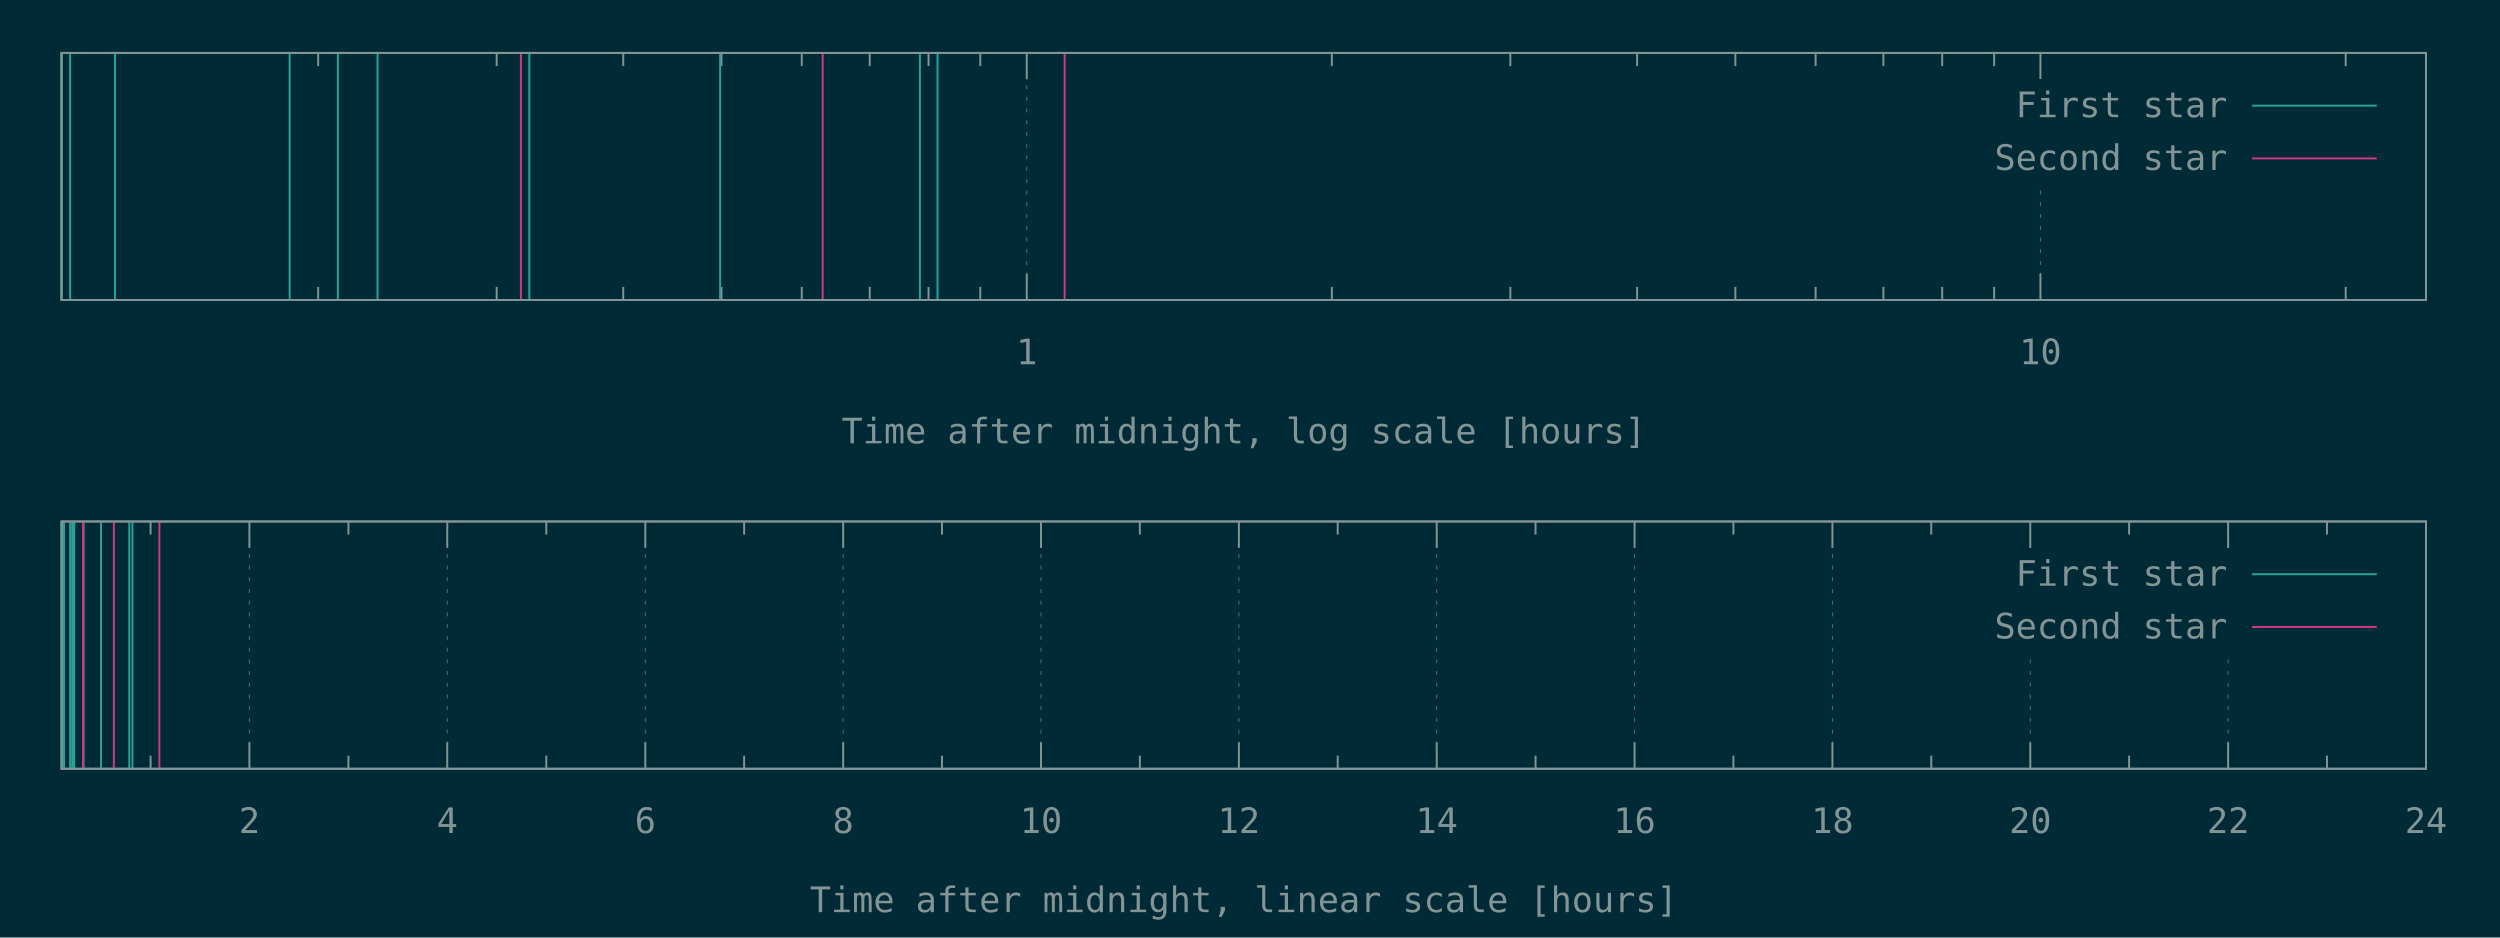
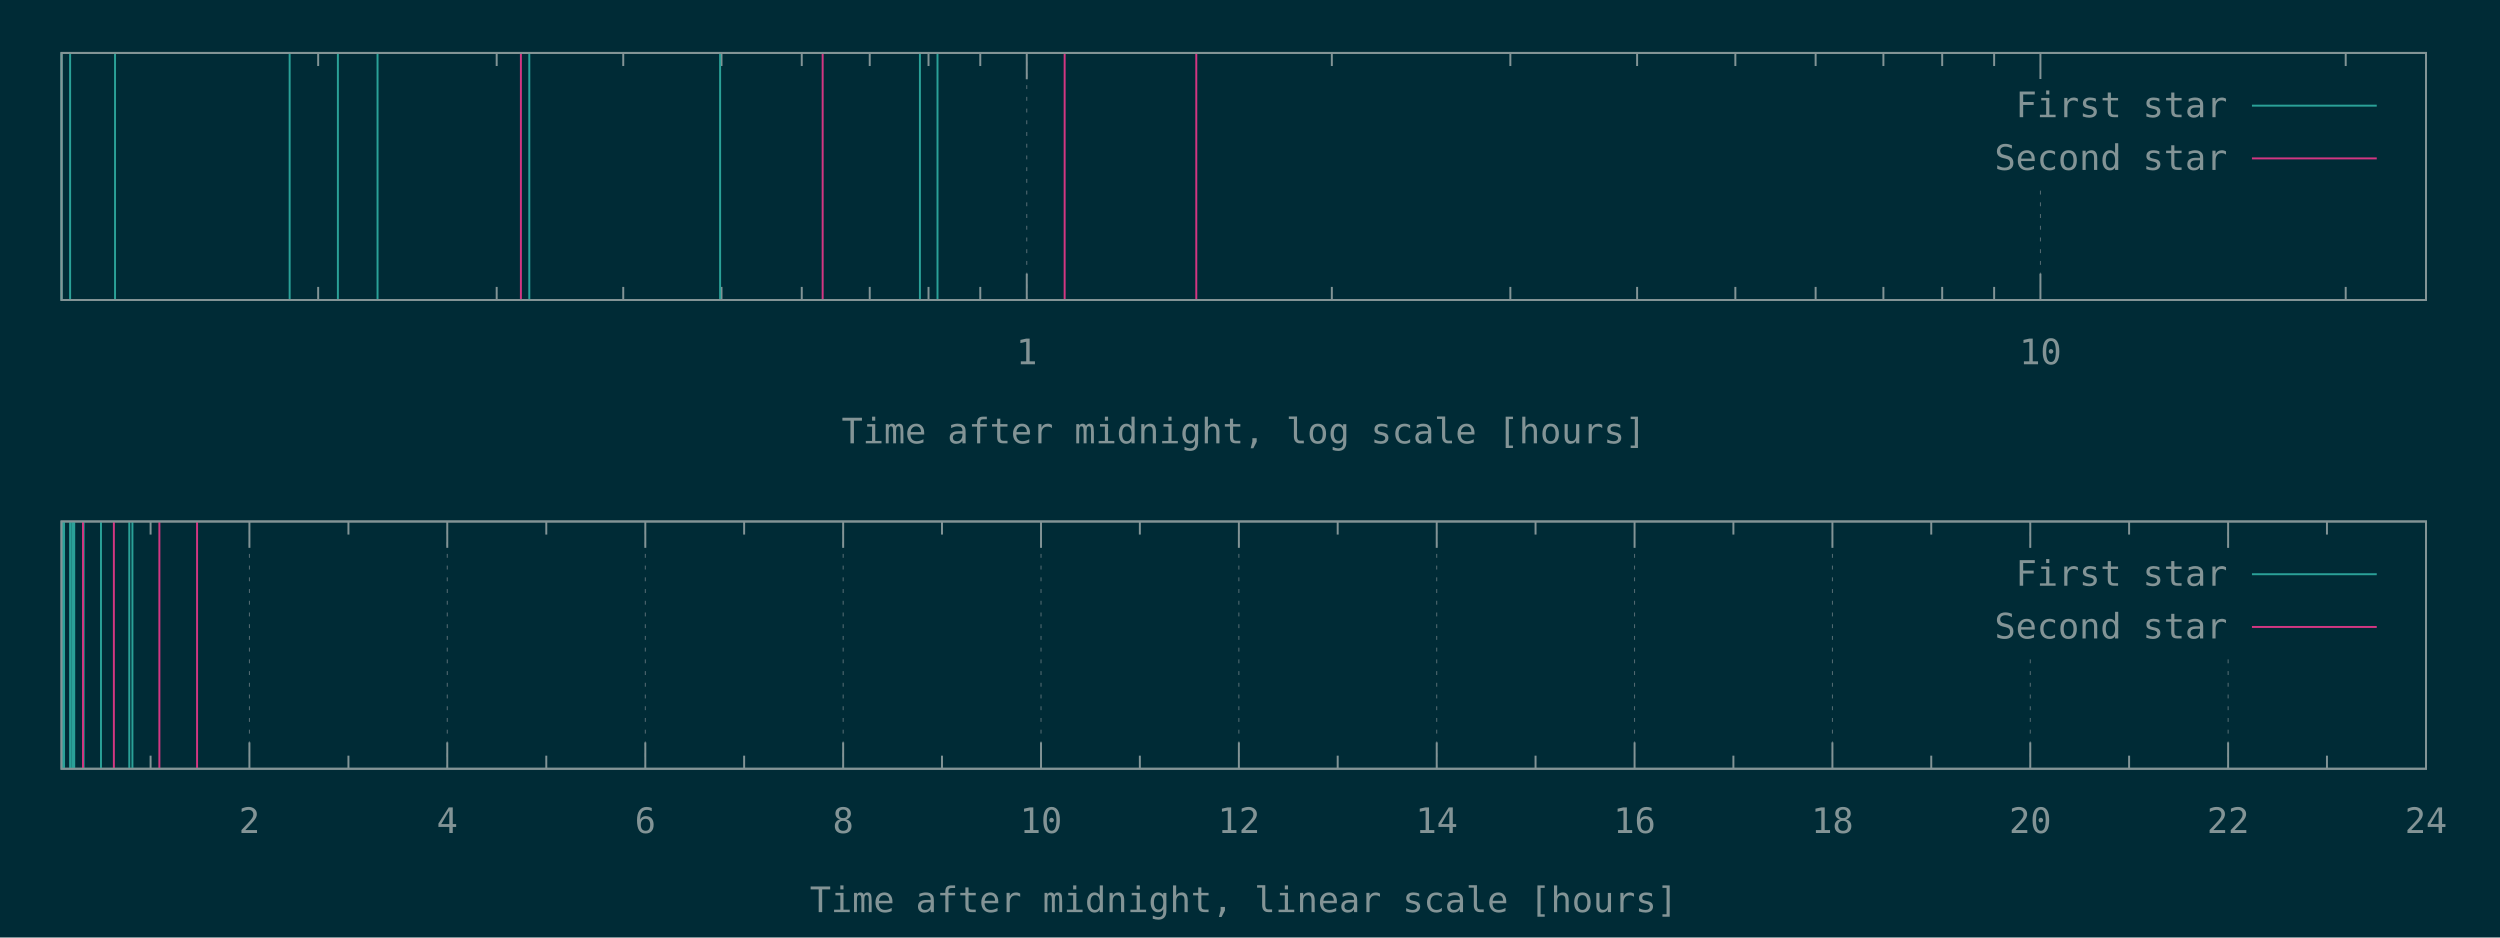
<svg xmlns="http://www.w3.org/2000/svg" xmlns:xlink="http://www.w3.org/1999/xlink" width="1280" height="480" viewBox="0 0 1280 480">
  <g id="gnuplot_canvas">
    <rect x="0" y="0" width="1280" height="480" fill="#002b36" />
    <defs>
      <circle id="gpDot" r="0.5" stroke-width="0.5" stroke="currentColor" />
      <path id="gpPt0" stroke-width="0.148" stroke="currentColor" d="M-1,0 h2 M0,-1 v2" />
      <path id="gpPt1" stroke-width="0.148" stroke="currentColor" d="M-1,-1 L1,1 M1,-1 L-1,1" />
      <path id="gpPt2" stroke-width="0.148" stroke="currentColor" d="M-1,0 L1,0 M0,-1 L0,1 M-1,-1 L1,1 M-1,1 L1,-1" />
      <rect id="gpPt3" stroke-width="0.148" stroke="currentColor" x="-1" y="-1" width="2" height="2" />
      <rect id="gpPt4" stroke-width="0.148" stroke="currentColor" fill="currentColor" x="-1" y="-1" width="2" height="2" />
      <circle id="gpPt5" stroke-width="0.148" stroke="currentColor" cx="0" cy="0" r="1" />
      <use xlink:href="#gpPt5" id="gpPt6" fill="currentColor" stroke="none" />
      <path id="gpPt7" stroke-width="0.148" stroke="currentColor" d="M0,-1.33 L-1.33,0.67 L1.33,0.67 z" />
      <use xlink:href="#gpPt7" id="gpPt8" fill="currentColor" stroke="none" />
      <use xlink:href="#gpPt7" id="gpPt9" stroke="currentColor" transform="rotate(180)" />
      <use xlink:href="#gpPt9" id="gpPt10" fill="currentColor" stroke="none" />
      <use xlink:href="#gpPt3" id="gpPt11" stroke="currentColor" transform="rotate(45)" />
      <use xlink:href="#gpPt11" id="gpPt12" fill="currentColor" stroke="none" />
      <path id="gpPt13" stroke-width="0.148" stroke="currentColor" d="M0,1.330 L1.265,0.411 L0.782,-1.067 L-0.782,-1.076 L-1.265,0.411 z" />
      <use xlink:href="#gpPt13" id="gpPt14" fill="currentColor" stroke="none" />
      <filter id="textbox" filterUnits="objectBoundingBox" x="0" y="0" height="1" width="1">
        <feFlood flood-color="#002B36" flood-opacity="1" result="bgnd" />
        <feComposite in="SourceGraphic" in2="bgnd" operator="atop" />
      </filter>
      <filter id="greybox" filterUnits="objectBoundingBox" x="0" y="0" height="1" width="1">
        <feFlood flood-color="lightgrey" flood-opacity="1" result="grey" />
        <feComposite in="SourceGraphic" in2="grey" operator="atop" />
      </filter>
    </defs>
    <g fill="none" color="#002B36" stroke="currentColor" stroke-width="1.00" stroke-linecap="butt" stroke-linejoin="miter">
</g>
    <g fill="none" color="black" stroke="currentColor" stroke-width="1.00" stroke-linecap="butt" stroke-linejoin="miter">
      <path stroke="rgb(131, 148, 150)" d="M162.9,153.6 L162.9,146.9 M162.9,27.1 L162.9,33.8 M254.3,153.6 L254.3,146.9 M254.3,27.1 L254.3,33.8   M319.1,153.6 L319.1,146.9 M319.1,27.1 L319.1,33.8 M369.4,153.6 L369.4,146.9 M369.4,27.1 L369.4,33.8   M410.5,153.6 L410.5,146.9 M410.5,27.1 L410.5,33.8 M445.3,153.6 L445.3,146.9 M445.3,27.1 L445.3,33.8   M475.4,153.6 L475.4,146.9 M475.4,27.1 L475.4,33.8 M501.9,153.6 L501.9,146.9 M501.9,27.1 L501.9,33.8    " />
    </g>
    <g fill="none" color="black" stroke="rgb(131, 148, 150)" stroke-width="0.50" stroke-linecap="butt" stroke-linejoin="miter">
</g>
    <g fill="none" color="gray" stroke="currentColor" stroke-width="0.50" stroke-linecap="butt" stroke-linejoin="miter">
      <path stroke="rgb( 88, 110, 117)" stroke-dasharray="2,4" class="gridline" d="M525.7,153.6 L525.7,27.1  " />
    </g>
    <g fill="none" color="gray" stroke="rgb( 88, 110, 117)" stroke-width="1.00" stroke-linecap="butt" stroke-linejoin="miter">
</g>
    <g fill="none" color="black" stroke="currentColor" stroke-width="1.00" stroke-linecap="butt" stroke-linejoin="miter">
      <path stroke="rgb(131, 148, 150)" d="M525.7,153.6 L525.7,140.1 M525.7,27.1 L525.7,40.6  " />
      <g transform="translate(525.7,186.5)" stroke="none" fill="rgb(131,148,150)" font-family="Inconsolata" font-size="18.00" text-anchor="middle">
        <text>
          <tspan font-family="Inconsolata"> 1</tspan>
        </text>
      </g>
    </g>
    <g fill="none" color="black" stroke="currentColor" stroke-width="1.00" stroke-linecap="butt" stroke-linejoin="miter">
      <path stroke="rgb(131, 148, 150)" d="M681.9,153.6 L681.9,146.9 M681.9,27.1 L681.9,33.8 M773.3,153.6 L773.3,146.9 M773.3,27.1 L773.3,33.8   M838.2,153.6 L838.2,146.9 M838.2,27.1 L838.2,33.8 M888.5,153.6 L888.5,146.9 M888.5,27.1 L888.5,33.8   M929.6,153.6 L929.6,146.9 M929.6,27.1 L929.6,33.8 M964.3,153.6 L964.3,146.9 M964.3,27.1 L964.3,33.8   M994.4,153.6 L994.4,146.9 M994.4,27.1 L994.4,33.8 M1021.0,153.6 L1021.0,146.9 M1021.0,27.1 L1021.0,33.8    " />
    </g>
    <g fill="none" color="black" stroke="rgb(131, 148, 150)" stroke-width="0.50" stroke-linecap="butt" stroke-linejoin="miter">
</g>
    <g fill="none" color="gray" stroke="currentColor" stroke-width="0.50" stroke-linecap="butt" stroke-linejoin="miter">
      <path stroke="rgb( 88, 110, 117)" stroke-dasharray="2,4" class="gridline" d="M1044.7,153.6 L1044.7,94.6 M1044.7,40.6 L1044.7,27.1  " />
    </g>
    <g fill="none" color="gray" stroke="rgb( 88, 110, 117)" stroke-width="1.00" stroke-linecap="butt" stroke-linejoin="miter">
</g>
    <g fill="none" color="black" stroke="currentColor" stroke-width="1.00" stroke-linecap="butt" stroke-linejoin="miter">
      <path stroke="rgb(131, 148, 150)" d="M1044.7,153.6 L1044.7,140.1 M1044.7,27.1 L1044.7,40.6  " />
      <g transform="translate(1044.7,186.5)" stroke="none" fill="rgb(131,148,150)" font-family="Inconsolata" font-size="18.00" text-anchor="middle">
        <text>
          <tspan font-family="Inconsolata"> 10</tspan>
        </text>
      </g>
    </g>
    <g fill="none" color="black" stroke="currentColor" stroke-width="1.00" stroke-linecap="butt" stroke-linejoin="miter">
      <path stroke="rgb(131, 148, 150)" d="M1201.0,153.6 L1201.0,146.9 M1201.0,27.1 L1201.0,33.8  " />
    </g>
    <g fill="none" color="black" stroke="currentColor" stroke-width="1.00" stroke-linecap="butt" stroke-linejoin="miter">
      <path stroke="rgb(131, 148, 150)" d="M31.5,27.1 L31.5,153.6 L1242.1,153.6 L1242.1,27.1 L31.5,27.1 Z  " />
    </g>
    <g fill="none" color="black" stroke="currentColor" stroke-width="1.00" stroke-linecap="butt" stroke-linejoin="miter">
      <g transform="translate(636.8,227.0)" stroke="none" fill="rgb(131,148,150)" font-family="Inconsolata" font-size="18.00" text-anchor="middle">
        <text>
          <tspan font-family="Inconsolata">Time after midnight, log scale [hours]</tspan>
        </text>
      </g>
    </g>
    <g fill="none" color="black" stroke="currentColor" stroke-width="1.00" stroke-linecap="butt" stroke-linejoin="miter">
</g>
    <g id="gnuplot_plot_1a">
      <g fill="none" color="black" stroke="currentColor" stroke-width="1.00" stroke-linecap="butt" stroke-linejoin="miter">
        <path stroke="rgb( 42, 161, 152)" d="M31.5,153.6 L31.5,27.1 M35.9,153.6 L35.9,27.1 M58.9,153.6 L58.9,27.1 M148.3,153.6 L148.3,27.1   M173.0,153.6 L173.0,27.1 M193.3,153.6 L193.3,27.1 M271.0,153.6 L271.0,27.1 M368.7,153.6 L368.7,27.1   M471.0,153.6 L471.0,27.1 M480.0,153.6 L480.0,27.1  " />
      </g>
    </g>
    <g id="gnuplot_plot_2a">
      <g fill="none" color="black" stroke="currentColor" stroke-width="1.00" stroke-linecap="butt" stroke-linejoin="miter">
-         <path stroke="rgb(211,  54, 130)" d="M266.7,153.6 L266.7,27.1 M421.2,153.6 L421.2,27.1 M545.1,153.6 L545.1,27.1  " />
+         <path stroke="rgb(211,  54, 130)" d="M266.7,153.6 L266.7,27.1 M421.2,153.6 L421.2,27.1 M545.1,153.6 L545.1,27.1 M612.5,153.6 L612.5,27.1    " />
      </g>
    </g>
    <g stroke="none" shape-rendering="crispEdges">
      <polygon fill="#002B36" points="1001.8,94.6 1229.5,94.6 1229.5,40.6 1001.8,40.6 " />
    </g>
    <g id="gnuplot_plot_1a">
      <g fill="none" color="black" stroke="currentColor" stroke-width="1.00" stroke-linecap="butt" stroke-linejoin="miter">
        <g transform="translate(1140.4,60.0)" stroke="none" fill="rgb(131,148,150)" font-family="Inconsolata" font-size="18.00" text-anchor="end">
          <text>
            <tspan font-family="Inconsolata">First star</tspan>
          </text>
        </g>
      </g>
      <g fill="none" color="black" stroke="currentColor" stroke-width="1.00" stroke-linecap="butt" stroke-linejoin="miter">
        <path stroke="rgb( 42, 161, 152)" d="M1153.0,54.1 L1216.9,54.1  " />
      </g>
    </g>
    <g id="gnuplot_plot_2a">
      <g fill="none" color="black" stroke="currentColor" stroke-width="1.00" stroke-linecap="butt" stroke-linejoin="miter">
        <g transform="translate(1140.4,87.0)" stroke="none" fill="rgb(131,148,150)" font-family="Inconsolata" font-size="18.00" text-anchor="end">
          <text>
            <tspan font-family="Inconsolata">Second star</tspan>
          </text>
        </g>
      </g>
      <g fill="none" color="black" stroke="currentColor" stroke-width="1.00" stroke-linecap="butt" stroke-linejoin="miter">
        <path stroke="rgb(211,  54, 130)" d="M1153.0,81.1 L1216.9,81.1  " />
      </g>
    </g>
    <g fill="none" color="#002B36" stroke="rgb(211,  54, 130)" stroke-width="2.00" stroke-linecap="butt" stroke-linejoin="miter">
</g>
    <g fill="none" color="black" stroke="currentColor" stroke-width="2.00" stroke-linecap="butt" stroke-linejoin="miter">
</g>
    <g fill="none" color="black" stroke="black" stroke-width="1.00" stroke-linecap="butt" stroke-linejoin="miter">
</g>
    <g fill="none" color="black" stroke="currentColor" stroke-width="1.00" stroke-linecap="butt" stroke-linejoin="miter">
      <path stroke="rgb(131, 148, 150)" d="M31.5,27.1 L31.5,153.6 L1242.1,153.6 L1242.1,27.1 L31.5,27.1 Z  " />
    </g>
    <g fill="none" color="black" stroke="currentColor" stroke-width="1.00" stroke-linecap="butt" stroke-linejoin="miter">
</g>
    <g fill="none" color="black" stroke="currentColor" stroke-width="1.00" stroke-linecap="butt" stroke-linejoin="miter">
      <path stroke="rgb(131, 148, 150)" d="M77.1,393.6 L77.1,386.9 M77.1,267.0 L77.1,273.7  " />
    </g>
    <g fill="none" color="black" stroke="rgb(131, 148, 150)" stroke-width="0.50" stroke-linecap="butt" stroke-linejoin="miter">
</g>
    <g fill="none" color="gray" stroke="currentColor" stroke-width="0.50" stroke-linecap="butt" stroke-linejoin="miter">
      <path stroke="rgb( 88, 110, 117)" stroke-dasharray="2,4" class="gridline" d="M127.7,393.6 L127.7,267.0  " />
    </g>
    <g fill="none" color="gray" stroke="rgb( 88, 110, 117)" stroke-width="1.00" stroke-linecap="butt" stroke-linejoin="miter">
</g>
    <g fill="none" color="black" stroke="currentColor" stroke-width="1.00" stroke-linecap="butt" stroke-linejoin="miter">
      <path stroke="rgb(131, 148, 150)" d="M127.7,393.6 L127.7,380.1 M127.7,267.0 L127.7,280.5  " />
      <g transform="translate(127.7,426.5)" stroke="none" fill="rgb(131,148,150)" font-family="Inconsolata" font-size="18.00" text-anchor="middle">
        <text>
          <tspan font-family="Inconsolata"> 2</tspan>
        </text>
      </g>
    </g>
    <g fill="none" color="black" stroke="currentColor" stroke-width="1.00" stroke-linecap="butt" stroke-linejoin="miter">
      <path stroke="rgb(131, 148, 150)" d="M178.4,393.6 L178.4,386.9 M178.4,267.0 L178.4,273.7  " />
    </g>
    <g fill="none" color="black" stroke="rgb(131, 148, 150)" stroke-width="0.50" stroke-linecap="butt" stroke-linejoin="miter">
</g>
    <g fill="none" color="gray" stroke="currentColor" stroke-width="0.50" stroke-linecap="butt" stroke-linejoin="miter">
      <path stroke="rgb( 88, 110, 117)" stroke-dasharray="2,4" class="gridline" d="M229.0,393.6 L229.0,267.0  " />
    </g>
    <g fill="none" color="gray" stroke="rgb( 88, 110, 117)" stroke-width="1.00" stroke-linecap="butt" stroke-linejoin="miter">
</g>
    <g fill="none" color="black" stroke="currentColor" stroke-width="1.00" stroke-linecap="butt" stroke-linejoin="miter">
      <path stroke="rgb(131, 148, 150)" d="M229.0,393.6 L229.0,380.1 M229.0,267.0 L229.0,280.5  " />
      <g transform="translate(229.0,426.5)" stroke="none" fill="rgb(131,148,150)" font-family="Inconsolata" font-size="18.00" text-anchor="middle">
        <text>
          <tspan font-family="Inconsolata"> 4</tspan>
        </text>
      </g>
    </g>
    <g fill="none" color="black" stroke="currentColor" stroke-width="1.00" stroke-linecap="butt" stroke-linejoin="miter">
      <path stroke="rgb(131, 148, 150)" d="M279.7,393.6 L279.7,386.9 M279.7,267.0 L279.7,273.7  " />
    </g>
    <g fill="none" color="black" stroke="rgb(131, 148, 150)" stroke-width="0.50" stroke-linecap="butt" stroke-linejoin="miter">
</g>
    <g fill="none" color="gray" stroke="currentColor" stroke-width="0.50" stroke-linecap="butt" stroke-linejoin="miter">
      <path stroke="rgb( 88, 110, 117)" stroke-dasharray="2,4" class="gridline" d="M330.4,393.6 L330.4,267.0  " />
    </g>
    <g fill="none" color="gray" stroke="rgb( 88, 110, 117)" stroke-width="1.00" stroke-linecap="butt" stroke-linejoin="miter">
</g>
    <g fill="none" color="black" stroke="currentColor" stroke-width="1.00" stroke-linecap="butt" stroke-linejoin="miter">
      <path stroke="rgb(131, 148, 150)" d="M330.4,393.6 L330.4,380.1 M330.4,267.0 L330.4,280.5  " />
      <g transform="translate(330.4,426.5)" stroke="none" fill="rgb(131,148,150)" font-family="Inconsolata" font-size="18.00" text-anchor="middle">
        <text>
          <tspan font-family="Inconsolata"> 6</tspan>
        </text>
      </g>
    </g>
    <g fill="none" color="black" stroke="currentColor" stroke-width="1.00" stroke-linecap="butt" stroke-linejoin="miter">
      <path stroke="rgb(131, 148, 150)" d="M381.0,393.6 L381.0,386.9 M381.0,267.0 L381.0,273.7  " />
    </g>
    <g fill="none" color="black" stroke="rgb(131, 148, 150)" stroke-width="0.50" stroke-linecap="butt" stroke-linejoin="miter">
</g>
    <g fill="none" color="gray" stroke="currentColor" stroke-width="0.50" stroke-linecap="butt" stroke-linejoin="miter">
      <path stroke="rgb( 88, 110, 117)" stroke-dasharray="2,4" class="gridline" d="M431.7,393.6 L431.7,267.0  " />
    </g>
    <g fill="none" color="gray" stroke="rgb( 88, 110, 117)" stroke-width="1.00" stroke-linecap="butt" stroke-linejoin="miter">
</g>
    <g fill="none" color="black" stroke="currentColor" stroke-width="1.00" stroke-linecap="butt" stroke-linejoin="miter">
      <path stroke="rgb(131, 148, 150)" d="M431.7,393.6 L431.7,380.1 M431.7,267.0 L431.7,280.5  " />
      <g transform="translate(431.7,426.5)" stroke="none" fill="rgb(131,148,150)" font-family="Inconsolata" font-size="18.00" text-anchor="middle">
        <text>
          <tspan font-family="Inconsolata"> 8</tspan>
        </text>
      </g>
    </g>
    <g fill="none" color="black" stroke="currentColor" stroke-width="1.00" stroke-linecap="butt" stroke-linejoin="miter">
      <path stroke="rgb(131, 148, 150)" d="M482.3,393.6 L482.3,386.9 M482.3,267.0 L482.3,273.7  " />
    </g>
    <g fill="none" color="black" stroke="rgb(131, 148, 150)" stroke-width="0.50" stroke-linecap="butt" stroke-linejoin="miter">
</g>
    <g fill="none" color="gray" stroke="currentColor" stroke-width="0.50" stroke-linecap="butt" stroke-linejoin="miter">
      <path stroke="rgb( 88, 110, 117)" stroke-dasharray="2,4" class="gridline" d="M533.0,393.6 L533.0,267.0  " />
    </g>
    <g fill="none" color="gray" stroke="rgb( 88, 110, 117)" stroke-width="1.00" stroke-linecap="butt" stroke-linejoin="miter">
</g>
    <g fill="none" color="black" stroke="currentColor" stroke-width="1.00" stroke-linecap="butt" stroke-linejoin="miter">
      <path stroke="rgb(131, 148, 150)" d="M533.0,393.6 L533.0,380.1 M533.0,267.0 L533.0,280.5  " />
      <g transform="translate(533.0,426.5)" stroke="none" fill="rgb(131,148,150)" font-family="Inconsolata" font-size="18.00" text-anchor="middle">
        <text>
          <tspan font-family="Inconsolata"> 10</tspan>
        </text>
      </g>
    </g>
    <g fill="none" color="black" stroke="currentColor" stroke-width="1.00" stroke-linecap="butt" stroke-linejoin="miter">
      <path stroke="rgb(131, 148, 150)" d="M583.6,393.6 L583.6,386.9 M583.6,267.0 L583.6,273.7  " />
    </g>
    <g fill="none" color="black" stroke="rgb(131, 148, 150)" stroke-width="0.50" stroke-linecap="butt" stroke-linejoin="miter">
</g>
    <g fill="none" color="gray" stroke="currentColor" stroke-width="0.50" stroke-linecap="butt" stroke-linejoin="miter">
      <path stroke="rgb( 88, 110, 117)" stroke-dasharray="2,4" class="gridline" d="M634.3,393.6 L634.3,267.0  " />
    </g>
    <g fill="none" color="gray" stroke="rgb( 88, 110, 117)" stroke-width="1.00" stroke-linecap="butt" stroke-linejoin="miter">
</g>
    <g fill="none" color="black" stroke="currentColor" stroke-width="1.00" stroke-linecap="butt" stroke-linejoin="miter">
      <path stroke="rgb(131, 148, 150)" d="M634.3,393.6 L634.3,380.1 M634.3,267.0 L634.3,280.5  " />
      <g transform="translate(634.3,426.5)" stroke="none" fill="rgb(131,148,150)" font-family="Inconsolata" font-size="18.00" text-anchor="middle">
        <text>
          <tspan font-family="Inconsolata"> 12</tspan>
        </text>
      </g>
    </g>
    <g fill="none" color="black" stroke="currentColor" stroke-width="1.00" stroke-linecap="butt" stroke-linejoin="miter">
      <path stroke="rgb(131, 148, 150)" d="M684.9,393.6 L684.9,386.9 M684.9,267.0 L684.9,273.7  " />
    </g>
    <g fill="none" color="black" stroke="rgb(131, 148, 150)" stroke-width="0.50" stroke-linecap="butt" stroke-linejoin="miter">
</g>
    <g fill="none" color="gray" stroke="currentColor" stroke-width="0.50" stroke-linecap="butt" stroke-linejoin="miter">
      <path stroke="rgb( 88, 110, 117)" stroke-dasharray="2,4" class="gridline" d="M735.6,393.6 L735.6,267.0  " />
    </g>
    <g fill="none" color="gray" stroke="rgb( 88, 110, 117)" stroke-width="1.00" stroke-linecap="butt" stroke-linejoin="miter">
</g>
    <g fill="none" color="black" stroke="currentColor" stroke-width="1.00" stroke-linecap="butt" stroke-linejoin="miter">
      <path stroke="rgb(131, 148, 150)" d="M735.6,393.6 L735.6,380.1 M735.6,267.0 L735.6,280.5  " />
      <g transform="translate(735.6,426.5)" stroke="none" fill="rgb(131,148,150)" font-family="Inconsolata" font-size="18.00" text-anchor="middle">
        <text>
          <tspan font-family="Inconsolata"> 14</tspan>
        </text>
      </g>
    </g>
    <g fill="none" color="black" stroke="currentColor" stroke-width="1.00" stroke-linecap="butt" stroke-linejoin="miter">
      <path stroke="rgb(131, 148, 150)" d="M786.2,393.6 L786.2,386.9 M786.2,267.0 L786.2,273.7  " />
    </g>
    <g fill="none" color="black" stroke="rgb(131, 148, 150)" stroke-width="0.50" stroke-linecap="butt" stroke-linejoin="miter">
</g>
    <g fill="none" color="gray" stroke="currentColor" stroke-width="0.50" stroke-linecap="butt" stroke-linejoin="miter">
      <path stroke="rgb( 88, 110, 117)" stroke-dasharray="2,4" class="gridline" d="M836.9,393.6 L836.9,267.0  " />
    </g>
    <g fill="none" color="gray" stroke="rgb( 88, 110, 117)" stroke-width="1.00" stroke-linecap="butt" stroke-linejoin="miter">
</g>
    <g fill="none" color="black" stroke="currentColor" stroke-width="1.00" stroke-linecap="butt" stroke-linejoin="miter">
      <path stroke="rgb(131, 148, 150)" d="M836.9,393.6 L836.9,380.1 M836.9,267.0 L836.9,280.5  " />
      <g transform="translate(836.9,426.5)" stroke="none" fill="rgb(131,148,150)" font-family="Inconsolata" font-size="18.00" text-anchor="middle">
        <text>
          <tspan font-family="Inconsolata"> 16</tspan>
        </text>
      </g>
    </g>
    <g fill="none" color="black" stroke="currentColor" stroke-width="1.00" stroke-linecap="butt" stroke-linejoin="miter">
      <path stroke="rgb(131, 148, 150)" d="M887.5,393.6 L887.5,386.9 M887.5,267.0 L887.5,273.7  " />
    </g>
    <g fill="none" color="black" stroke="rgb(131, 148, 150)" stroke-width="0.50" stroke-linecap="butt" stroke-linejoin="miter">
</g>
    <g fill="none" color="gray" stroke="currentColor" stroke-width="0.50" stroke-linecap="butt" stroke-linejoin="miter">
      <path stroke="rgb( 88, 110, 117)" stroke-dasharray="2,4" class="gridline" d="M938.2,393.6 L938.2,267.0  " />
    </g>
    <g fill="none" color="gray" stroke="rgb( 88, 110, 117)" stroke-width="1.00" stroke-linecap="butt" stroke-linejoin="miter">
</g>
    <g fill="none" color="black" stroke="currentColor" stroke-width="1.00" stroke-linecap="butt" stroke-linejoin="miter">
      <path stroke="rgb(131, 148, 150)" d="M938.2,393.6 L938.2,380.1 M938.2,267.0 L938.2,280.5  " />
      <g transform="translate(938.2,426.5)" stroke="none" fill="rgb(131,148,150)" font-family="Inconsolata" font-size="18.00" text-anchor="middle">
        <text>
          <tspan font-family="Inconsolata"> 18</tspan>
        </text>
      </g>
    </g>
    <g fill="none" color="black" stroke="currentColor" stroke-width="1.00" stroke-linecap="butt" stroke-linejoin="miter">
      <path stroke="rgb(131, 148, 150)" d="M988.8,393.6 L988.8,386.9 M988.8,267.0 L988.8,273.7  " />
    </g>
    <g fill="none" color="black" stroke="rgb(131, 148, 150)" stroke-width="0.50" stroke-linecap="butt" stroke-linejoin="miter">
</g>
    <g fill="none" color="gray" stroke="currentColor" stroke-width="0.50" stroke-linecap="butt" stroke-linejoin="miter">
      <path stroke="rgb( 88, 110, 117)" stroke-dasharray="2,4" class="gridline" d="M1039.5,393.6 L1039.5,334.5 M1039.5,280.5 L1039.5,267.0  " />
    </g>
    <g fill="none" color="gray" stroke="rgb( 88, 110, 117)" stroke-width="1.00" stroke-linecap="butt" stroke-linejoin="miter">
</g>
    <g fill="none" color="black" stroke="currentColor" stroke-width="1.00" stroke-linecap="butt" stroke-linejoin="miter">
      <path stroke="rgb(131, 148, 150)" d="M1039.5,393.6 L1039.5,380.1 M1039.5,267.0 L1039.5,280.5  " />
      <g transform="translate(1039.5,426.5)" stroke="none" fill="rgb(131,148,150)" font-family="Inconsolata" font-size="18.00" text-anchor="middle">
        <text>
          <tspan font-family="Inconsolata"> 20</tspan>
        </text>
      </g>
    </g>
    <g fill="none" color="black" stroke="currentColor" stroke-width="1.00" stroke-linecap="butt" stroke-linejoin="miter">
      <path stroke="rgb(131, 148, 150)" d="M1090.1,393.6 L1090.1,386.9 M1090.1,267.0 L1090.1,273.7  " />
    </g>
    <g fill="none" color="black" stroke="rgb(131, 148, 150)" stroke-width="0.50" stroke-linecap="butt" stroke-linejoin="miter">
</g>
    <g fill="none" color="gray" stroke="currentColor" stroke-width="0.50" stroke-linecap="butt" stroke-linejoin="miter">
      <path stroke="rgb( 88, 110, 117)" stroke-dasharray="2,4" class="gridline" d="M1140.8,393.6 L1140.8,334.5 M1140.8,280.5 L1140.8,267.0  " />
    </g>
    <g fill="none" color="gray" stroke="rgb( 88, 110, 117)" stroke-width="1.00" stroke-linecap="butt" stroke-linejoin="miter">
</g>
    <g fill="none" color="black" stroke="currentColor" stroke-width="1.00" stroke-linecap="butt" stroke-linejoin="miter">
      <path stroke="rgb(131, 148, 150)" d="M1140.8,393.6 L1140.8,380.1 M1140.8,267.0 L1140.8,280.5  " />
      <g transform="translate(1140.8,426.5)" stroke="none" fill="rgb(131,148,150)" font-family="Inconsolata" font-size="18.00" text-anchor="middle">
        <text>
          <tspan font-family="Inconsolata"> 22</tspan>
        </text>
      </g>
    </g>
    <g fill="none" color="black" stroke="currentColor" stroke-width="1.00" stroke-linecap="butt" stroke-linejoin="miter">
      <path stroke="rgb(131, 148, 150)" d="M1191.4,393.6 L1191.4,386.9 M1191.4,267.0 L1191.4,273.7  " />
    </g>
    <g fill="none" color="black" stroke="rgb(131, 148, 150)" stroke-width="0.50" stroke-linecap="butt" stroke-linejoin="miter">
</g>
    <g fill="none" color="gray" stroke="currentColor" stroke-width="0.50" stroke-linecap="butt" stroke-linejoin="miter">
      <path stroke="rgb( 88, 110, 117)" stroke-dasharray="2,4" class="gridline" d="M1242.1,393.6 L1242.1,267.0  " />
    </g>
    <g fill="none" color="gray" stroke="rgb( 88, 110, 117)" stroke-width="1.00" stroke-linecap="butt" stroke-linejoin="miter">
</g>
    <g fill="none" color="black" stroke="currentColor" stroke-width="1.00" stroke-linecap="butt" stroke-linejoin="miter">
      <path stroke="rgb(131, 148, 150)" d="M1242.1,393.6 L1242.1,380.1 M1242.1,267.0 L1242.1,280.5  " />
      <g transform="translate(1242.1,426.5)" stroke="none" fill="rgb(131,148,150)" font-family="Inconsolata" font-size="18.00" text-anchor="middle">
        <text>
          <tspan font-family="Inconsolata"> 24</tspan>
        </text>
      </g>
    </g>
    <g fill="none" color="black" stroke="currentColor" stroke-width="1.00" stroke-linecap="butt" stroke-linejoin="miter">
</g>
    <g fill="none" color="black" stroke="currentColor" stroke-width="1.00" stroke-linecap="butt" stroke-linejoin="miter">
      <path stroke="rgb(131, 148, 150)" d="M31.5,267.0 L31.5,393.6 L1242.1,393.6 L1242.1,267.0 L31.5,267.0 Z  " />
    </g>
    <g fill="none" color="black" stroke="currentColor" stroke-width="1.00" stroke-linecap="butt" stroke-linejoin="miter">
      <g transform="translate(636.8,467.0)" stroke="none" fill="rgb(131,148,150)" font-family="Inconsolata" font-size="18.00" text-anchor="middle">
        <text>
          <tspan font-family="Inconsolata">Time after midnight, linear scale [hours]</tspan>
        </text>
      </g>
    </g>
    <g fill="none" color="black" stroke="currentColor" stroke-width="1.00" stroke-linecap="butt" stroke-linejoin="miter">
</g>
    <g id="gnuplot_plot_1b">
      <g fill="none" color="black" stroke="currentColor" stroke-width="1.00" stroke-linecap="butt" stroke-linejoin="miter">
        <path stroke="rgb( 42, 161, 152)" d="M32.1,393.6 L32.1,267.0 M32.2,393.6 L32.2,267.0 M32.8,393.6 L32.8,267.0 M35.9,393.6 L35.9,267.0   M37.0,393.6 L37.0,267.0 M38.0,393.6 L38.0,267.0 M42.8,393.6 L42.8,267.0 M51.7,393.6 L51.7,267.0   M66.2,393.6 L66.2,267.0 M67.8,393.6 L67.8,267.0  " />
      </g>
    </g>
    <g id="gnuplot_plot_2b">
      <g fill="none" color="black" stroke="currentColor" stroke-width="1.00" stroke-linecap="butt" stroke-linejoin="miter">
-         <path stroke="rgb(211,  54, 130)" d="M42.5,393.6 L42.5,267.0 M58.3,393.6 L58.3,267.0 M81.6,393.6 L81.6,267.0  " />
+         <path stroke="rgb(211,  54, 130)" d="M42.5,393.6 L42.5,267.0 M58.3,393.6 L58.3,267.0 M81.6,393.6 L81.6,267.0 M100.9,393.6 L100.9,267.0    " />
      </g>
    </g>
    <g stroke="none" shape-rendering="crispEdges">
      <polygon fill="#002B36" points="1001.8,334.5 1229.5,334.5 1229.5,280.5 1001.8,280.5 " />
    </g>
    <g id="gnuplot_plot_1b">
      <g fill="none" color="black" stroke="currentColor" stroke-width="1.00" stroke-linecap="butt" stroke-linejoin="miter">
        <g transform="translate(1140.4,299.9)" stroke="none" fill="rgb(131,148,150)" font-family="Inconsolata" font-size="18.00" text-anchor="end">
          <text>
            <tspan font-family="Inconsolata">First star</tspan>
          </text>
        </g>
      </g>
      <g fill="none" color="black" stroke="currentColor" stroke-width="1.00" stroke-linecap="butt" stroke-linejoin="miter">
        <path stroke="rgb( 42, 161, 152)" d="M1153.0,294.0 L1216.9,294.0  " />
      </g>
    </g>
    <g id="gnuplot_plot_2b">
      <g fill="none" color="black" stroke="currentColor" stroke-width="1.00" stroke-linecap="butt" stroke-linejoin="miter">
        <g transform="translate(1140.4,326.9)" stroke="none" fill="rgb(131,148,150)" font-family="Inconsolata" font-size="18.00" text-anchor="end">
          <text>
            <tspan font-family="Inconsolata">Second star</tspan>
          </text>
        </g>
      </g>
      <g fill="none" color="black" stroke="currentColor" stroke-width="1.00" stroke-linecap="butt" stroke-linejoin="miter">
        <path stroke="rgb(211,  54, 130)" d="M1153.0,321.0 L1216.9,321.0  " />
      </g>
    </g>
    <g fill="none" color="#002B36" stroke="rgb(211,  54, 130)" stroke-width="2.00" stroke-linecap="butt" stroke-linejoin="miter">
</g>
    <g fill="none" color="black" stroke="currentColor" stroke-width="2.00" stroke-linecap="butt" stroke-linejoin="miter">
</g>
    <g fill="none" color="black" stroke="black" stroke-width="1.00" stroke-linecap="butt" stroke-linejoin="miter">
</g>
    <g fill="none" color="black" stroke="currentColor" stroke-width="1.00" stroke-linecap="butt" stroke-linejoin="miter">
      <path stroke="rgb(131, 148, 150)" d="M31.5,267.0 L31.5,393.6 L1242.1,393.6 L1242.1,267.0 L31.5,267.0 Z  " />
    </g>
    <g fill="none" color="black" stroke="currentColor" stroke-width="1.00" stroke-linecap="butt" stroke-linejoin="miter">
</g>
  </g>
</svg>
